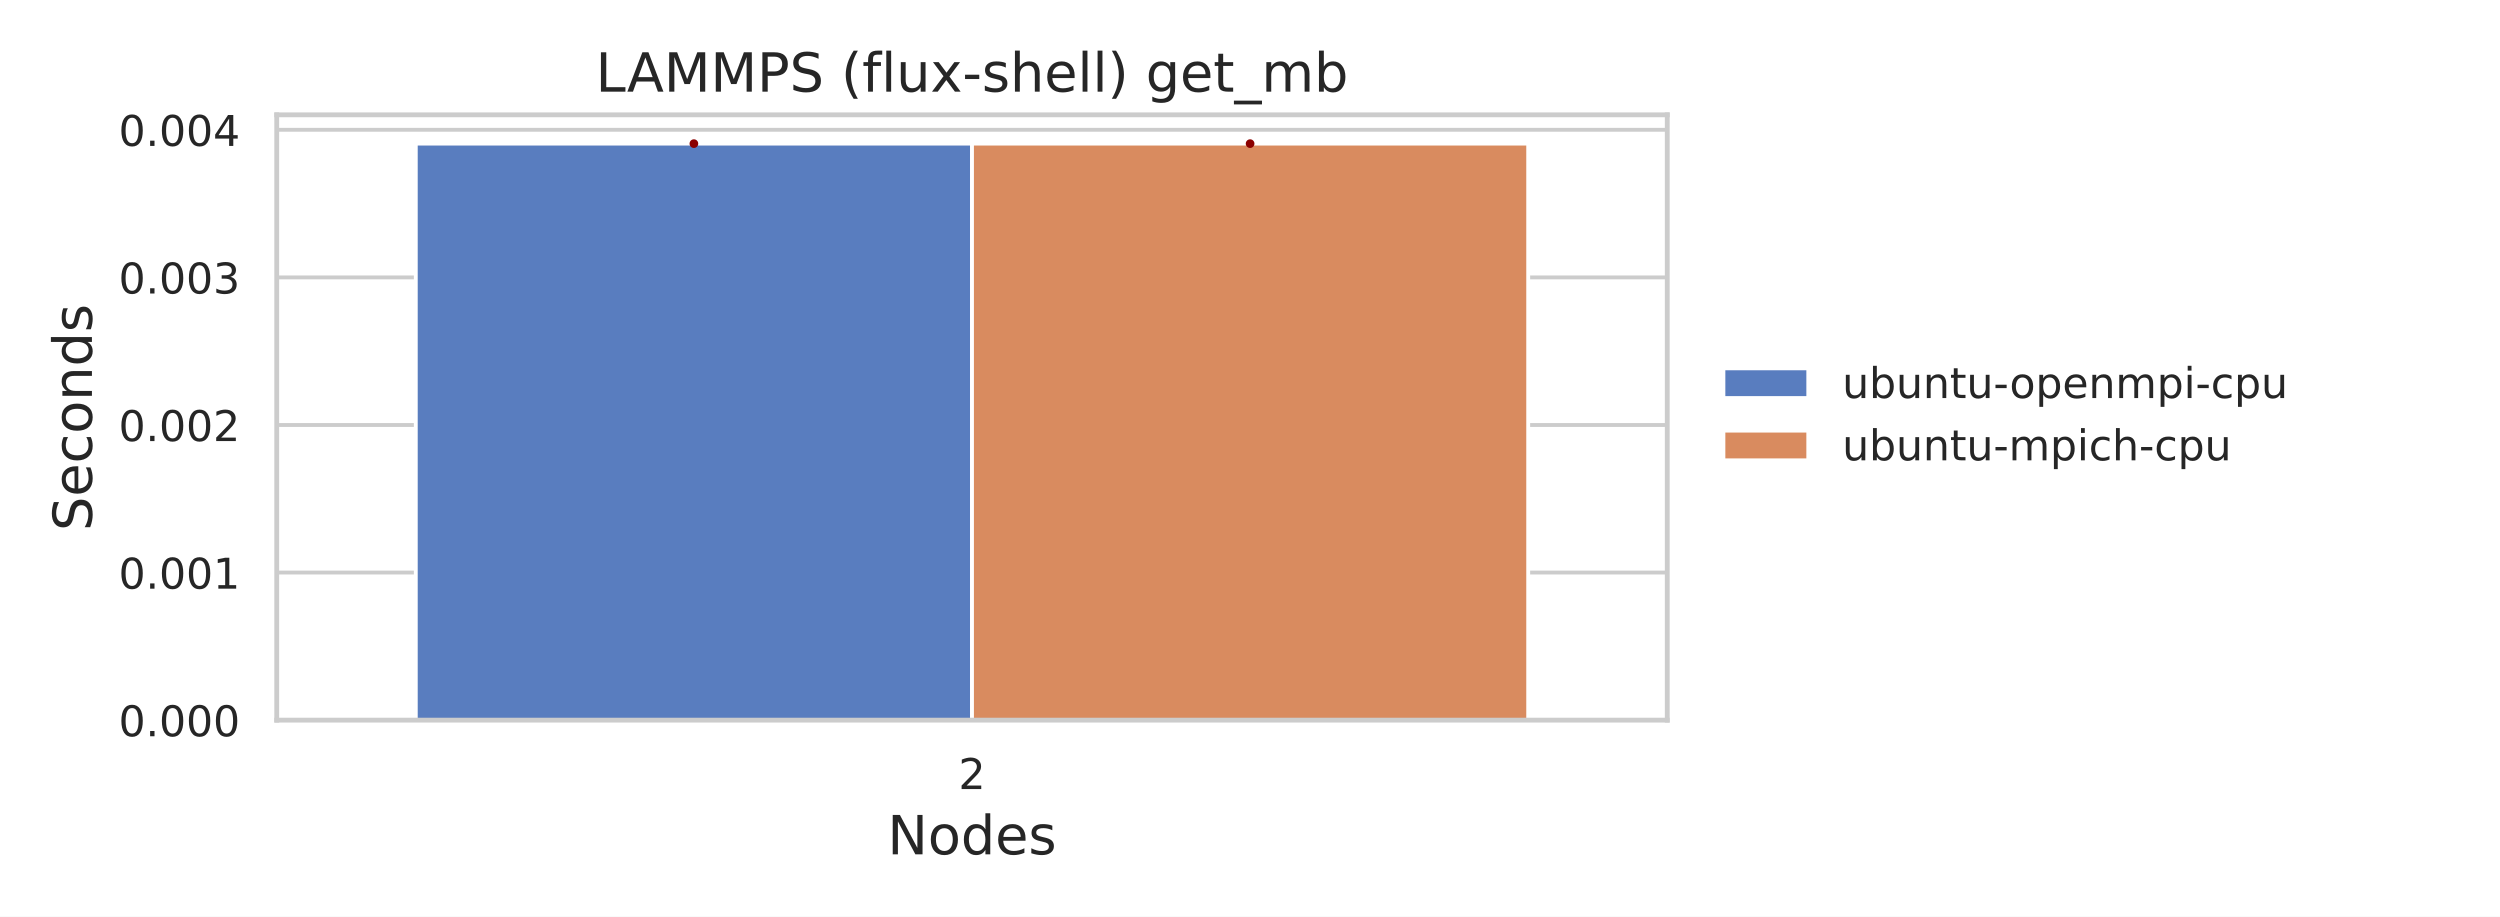
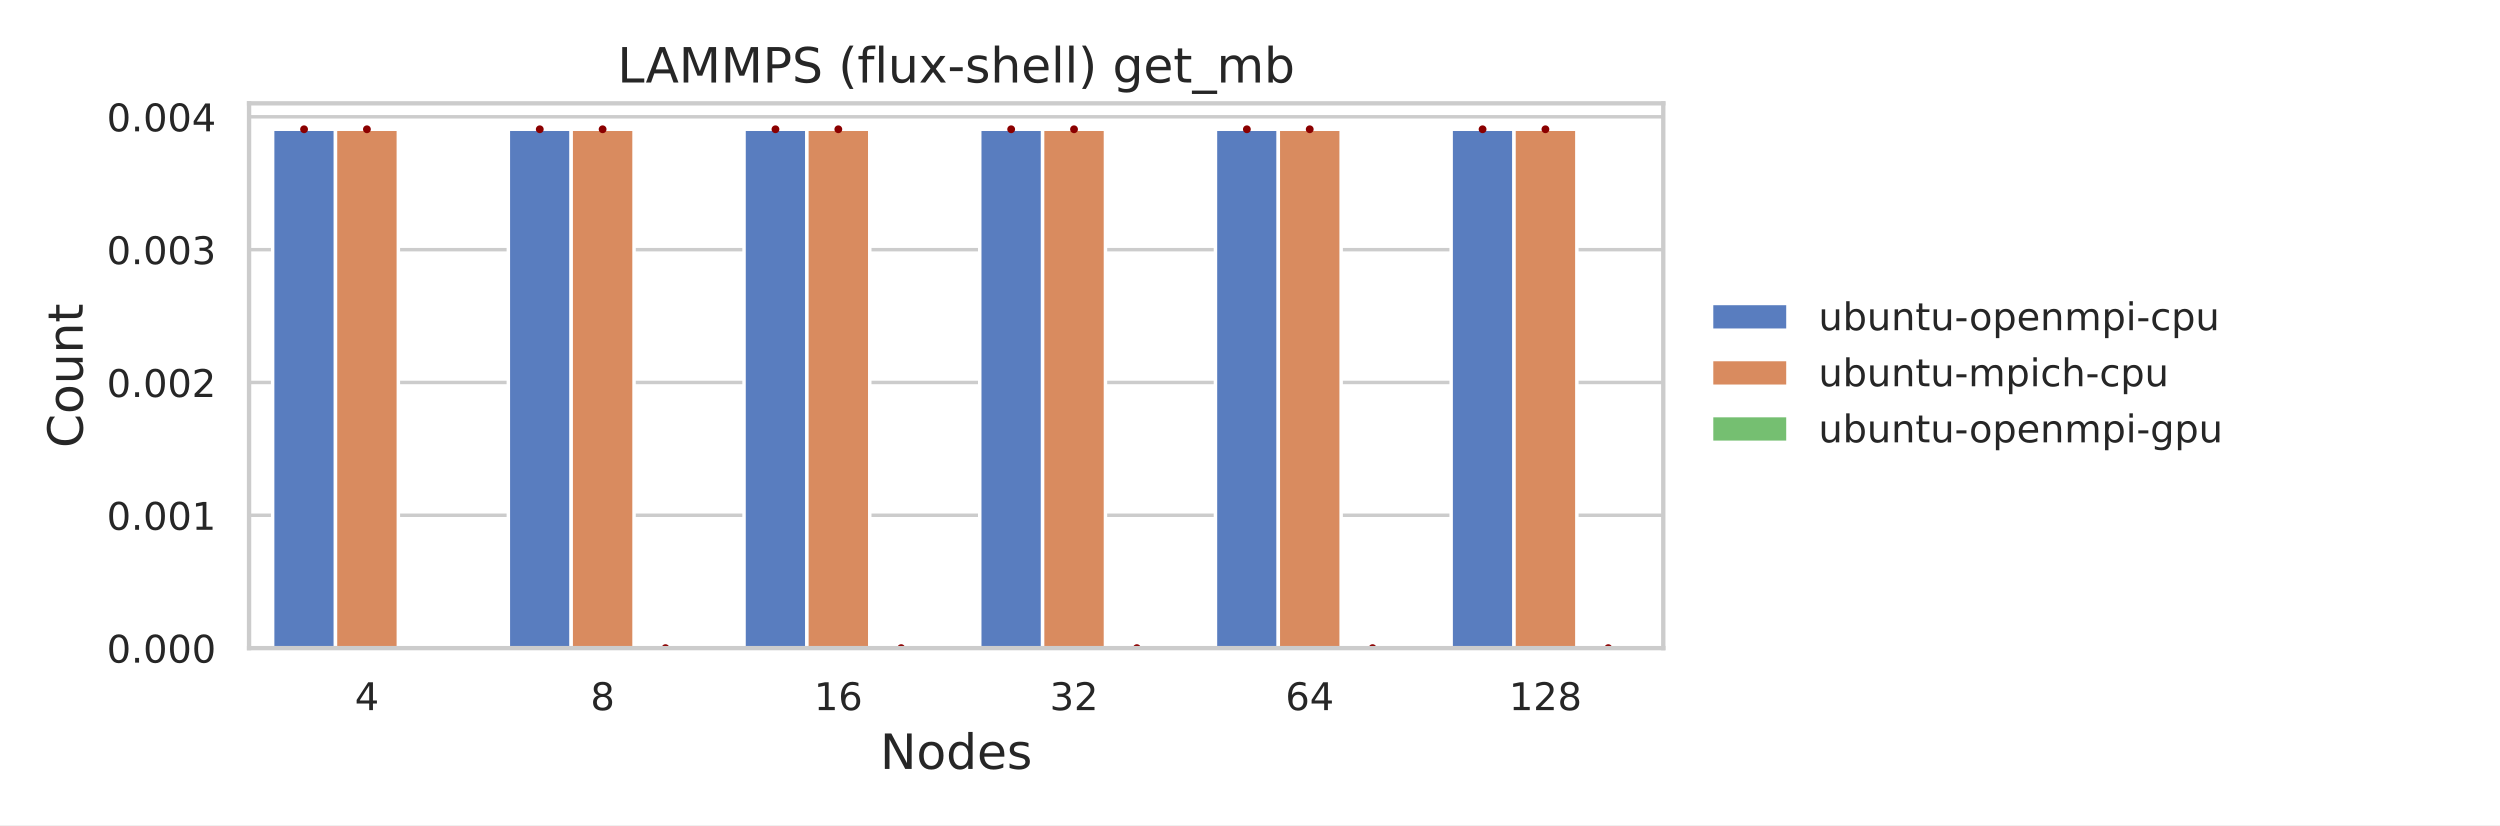
- <svg xmlns="http://www.w3.org/2000/svg" xmlns:xlink="http://www.w3.org/1999/xlink" width="648pt" height="237.6pt" viewBox="0 0 648 237.6" version="1.1">
+ <svg xmlns="http://www.w3.org/2000/svg" xmlns:xlink="http://www.w3.org/1999/xlink" width="720pt" height="237.6pt" viewBox="0 0 720 237.6" version="1.1">
  <defs>
    <style type="text/css">*{stroke-linejoin: round; stroke-linecap: butt}</style>
  </defs>
  <g id="figure_1">
    <g id="patch_1">
-       <path d="M 0 237.6  L 648 237.6  L 648 0  L 0 0  z " style="fill: #ffffff" />
+       <path d="M 0 237.6  L 720 237.6  L 720 0  L 0 0  z " style="fill: #ffffff" />
    </g>
    <g id="axes_1">
      <g id="patch_2">
-         <path d="M 71.73 186.66  L 432.151 186.66  L 432.151 29.76  L 71.73 29.76  z " style="fill: #ffffff" />
+         <path d="M 71.73 186.66  L 479.024 186.66  L 479.024 29.76  L 71.73 29.76  z " style="fill: #ffffff" />
      </g>
      <g id="matplotlib.axis_1">
        <g id="xtick_1">
          <g id="text_1">
-             <g style="fill: #262626" transform="translate(248.4412 204.5183) scale(0.11 -0.11)">
+             <g style="fill: #262626" transform="translate(102.1718 204.5183) scale(0.11 -0.11)">
              <defs>
+                 <path id="DejaVuSans-34" d="M 2419 4116  L 825 1625  L 2419 1625  L 2419 4116  z M 2253 4666  L 3047 4666  L 3047 1625  L 3713 1625  L 3713 1100  L 3047 1100  L 3047 0  L 2419 0  L 2419 1100  L 313 1100  L 313 1709  L 2253 4666  z " transform="scale(0.015625)" />
+               </defs>
+               <use xlink:href="#DejaVuSans-34" />
+             </g>
+           </g>
+         </g>
+         <g id="xtick_2">
+           <g id="text_2">
+             <g style="fill: #262626" transform="translate(170.0541 204.5183) scale(0.11 -0.11)">
+               <defs>
+                 <path id="DejaVuSans-38" d="M 2034 2216  Q 1584 2216 1326 1975  Q 1069 1734 1069 1313  Q 1069 891 1326 650  Q 1584 409 2034 409  Q 2484 409 2743 651  Q 3003 894 3003 1313  Q 3003 1734 2745 1975  Q 2488 2216 2034 2216  z M 1403 2484  Q 997 2584 770 2862  Q 544 3141 544 3541  Q 544 4100 942 4425  Q 1341 4750 2034 4750  Q 2731 4750 3128 4425  Q 3525 4100 3525 3541  Q 3525 3141 3298 2862  Q 3072 2584 2669 2484  Q 3125 2378 3379 2068  Q 3634 1759 3634 1313  Q 3634 634 3220 271  Q 2806 -91 2034 -91  Q 1263 -91 848 271  Q 434 634 434 1313  Q 434 1759 690 2068  Q 947 2378 1403 2484  z M 1172 3481  Q 1172 3119 1398 2916  Q 1625 2713 2034 2713  Q 2441 2713 2670 2916  Q 2900 3119 2900 3481  Q 2900 3844 2670 4047  Q 2441 4250 2034 4250  Q 1625 4250 1398 4047  Q 1172 3844 1172 3481  z " transform="scale(0.015625)" />
+               </defs>
+               <use xlink:href="#DejaVuSans-38" />
+             </g>
+           </g>
+         </g>
+         <g id="xtick_3">
+           <g id="text_3">
+             <g style="fill: #262626" transform="translate(234.4371 204.5183) scale(0.11 -0.11)">
+               <defs>
+                 <path id="DejaVuSans-31" d="M 794 531  L 1825 531  L 1825 4091  L 703 3866  L 703 4441  L 1819 4666  L 2450 4666  L 2450 531  L 3481 531  L 3481 0  L 794 0  L 794 531  z " transform="scale(0.015625)" />
+                 <path id="DejaVuSans-36" d="M 2113 2584  Q 1688 2584 1439 2293  Q 1191 2003 1191 1497  Q 1191 994 1439 701  Q 1688 409 2113 409  Q 2538 409 2786 701  Q 3034 994 3034 1497  Q 3034 2003 2786 2293  Q 2538 2584 2113 2584  z M 3366 4563  L 3366 3988  Q 3128 4100 2886 4159  Q 2644 4219 2406 4219  Q 1781 4219 1451 3797  Q 1122 3375 1075 2522  Q 1259 2794 1537 2939  Q 1816 3084 2150 3084  Q 2853 3084 3261 2657  Q 3669 2231 3669 1497  Q 3669 778 3244 343  Q 2819 -91 2113 -91  Q 1303 -91 875 529  Q 447 1150 447 2328  Q 447 3434 972 4092  Q 1497 4750 2381 4750  Q 2619 4750 2861 4703  Q 3103 4656 3366 4563  z " transform="scale(0.015625)" />
+               </defs>
+               <use xlink:href="#DejaVuSans-31" />
+               <use xlink:href="#DejaVuSans-36" x="63.623" />
+             </g>
+           </g>
+         </g>
+         <g id="xtick_4">
+           <g id="text_4">
+             <g style="fill: #262626" transform="translate(302.3194 204.5183) scale(0.11 -0.11)">
+               <defs>
+                 <path id="DejaVuSans-33" d="M 2597 2516  Q 3050 2419 3304 2112  Q 3559 1806 3559 1356  Q 3559 666 3084 287  Q 2609 -91 1734 -91  Q 1441 -91 1130 -33  Q 819 25 488 141  L 488 750  Q 750 597 1062 519  Q 1375 441 1716 441  Q 2309 441 2620 675  Q 2931 909 2931 1356  Q 2931 1769 2642 2001  Q 2353 2234 1838 2234  L 1294 2234  L 1294 2753  L 1863 2753  Q 2328 2753 2575 2939  Q 2822 3125 2822 3475  Q 2822 3834 2567 4026  Q 2313 4219 1838 4219  Q 1578 4219 1281 4162  Q 984 4106 628 3988  L 628 4550  Q 988 4650 1302 4700  Q 1616 4750 1894 4750  Q 2613 4750 3031 4423  Q 3450 4097 3450 3541  Q 3450 3153 3228 2886  Q 3006 2619 2597 2516  z " transform="scale(0.015625)" />
                <path id="DejaVuSans-32" d="M 1228 531  L 3431 531  L 3431 0  L 469 0  L 469 531  Q 828 903 1448 1529  Q 2069 2156 2228 2338  Q 2531 2678 2651 2914  Q 2772 3150 2772 3378  Q 2772 3750 2511 3984  Q 2250 4219 1831 4219  Q 1534 4219 1204 4116  Q 875 4013 500 3803  L 500 4441  Q 881 4594 1212 4672  Q 1544 4750 1819 4750  Q 2544 4750 2975 4387  Q 3406 4025 3406 3419  Q 3406 3131 3298 2873  Q 3191 2616 2906 2266  Q 2828 2175 2409 1742  Q 1991 1309 1228 531  z " transform="scale(0.015625)" />
              </defs>
-               <use xlink:href="#DejaVuSans-32" />
-             </g>
-           </g>
-         </g>
-         <g id="text_2">
-           <g style="fill: #262626" transform="translate(230.023 221.4437) scale(0.14 -0.14)">
+               <use xlink:href="#DejaVuSans-33" />
+               <use xlink:href="#DejaVuSans-32" x="63.623" />
+             </g>
+           </g>
+         </g>
+         <g id="xtick_5">
+           <g id="text_5">
+             <g style="fill: #262626" transform="translate(370.2017 204.5183) scale(0.11 -0.11)">
+               <use xlink:href="#DejaVuSans-36" />
+               <use xlink:href="#DejaVuSans-34" x="63.623" />
+             </g>
+           </g>
+         </g>
+         <g id="xtick_6">
+           <g id="text_6">
+             <g style="fill: #262626" transform="translate(434.5847 204.5183) scale(0.11 -0.11)">
+               <use xlink:href="#DejaVuSans-31" />
+               <use xlink:href="#DejaVuSans-32" x="63.623" />
+               <use xlink:href="#DejaVuSans-38" x="127.246" />
+             </g>
+           </g>
+         </g>
+         <g id="text_7">
+           <g style="fill: #262626" transform="translate(253.4593 221.4437) scale(0.14 -0.14)">
            <defs>
              <path id="DejaVuSans-4e" d="M 628 4666  L 1478 4666  L 3547 763  L 3547 4666  L 4159 4666  L 4159 0  L 3309 0  L 1241 3903  L 1241 0  L 628 0  L 628 4666  z " transform="scale(0.015625)" />
              <path id="DejaVuSans-6f" d="M 1959 3097  Q 1497 3097 1228 2736  Q 959 2375 959 1747  Q 959 1119 1226 758  Q 1494 397 1959 397  Q 2419 397 2687 759  Q 2956 1122 2956 1747  Q 2956 2369 2687 2733  Q 2419 3097 1959 3097  z M 1959 3584  Q 2709 3584 3137 3096  Q 3566 2609 3566 1747  Q 3566 888 3137 398  Q 2709 -91 1959 -91  Q 1206 -91 779 398  Q 353 888 353 1747  Q 353 2609 779 3096  Q 1206 3584 1959 3584  z " transform="scale(0.015625)" />
              <path id="DejaVuSans-64" d="M 2906 2969  L 2906 4863  L 3481 4863  L 3481 0  L 2906 0  L 2906 525  Q 2725 213 2448 61  Q 2172 -91 1784 -91  Q 1150 -91 751 415  Q 353 922 353 1747  Q 353 2572 751 3078  Q 1150 3584 1784 3584  Q 2172 3584 2448 3432  Q 2725 3281 2906 2969  z M 947 1747  Q 947 1113 1208 752  Q 1469 391 1925 391  Q 2381 391 2643 752  Q 2906 1113 2906 1747  Q 2906 2381 2643 2742  Q 2381 3103 1925 3103  Q 1469 3103 1208 2742  Q 947 2381 947 1747  z " transform="scale(0.015625)" />
              <path id="DejaVuSans-65" d="M 3597 1894  L 3597 1613  L 953 1613  Q 991 1019 1311 708  Q 1631 397 2203 397  Q 2534 397 2845 478  Q 3156 559 3463 722  L 3463 178  Q 3153 47 2828 -22  Q 2503 -91 2169 -91  Q 1331 -91 842 396  Q 353 884 353 1716  Q 353 2575 817 3079  Q 1281 3584 2069 3584  Q 2775 3584 3186 3129  Q 3597 2675 3597 1894  z M 3022 2063  Q 3016 2534 2758 2815  Q 2500 3097 2075 3097  Q 1594 3097 1305 2825  Q 1016 2553 972 2059  L 3022 2063  z " transform="scale(0.015625)" />
              <path id="DejaVuSans-73" d="M 2834 3397  L 2834 2853  Q 2591 2978 2328 3040  Q 2066 3103 1784 3103  Q 1356 3103 1142 2972  Q 928 2841 928 2578  Q 928 2378 1081 2264  Q 1234 2150 1697 2047  L 1894 2003  Q 2506 1872 2764 1633  Q 3022 1394 3022 966  Q 3022 478 2636 193  Q 2250 -91 1575 -91  Q 1294 -91 989 -36  Q 684 19 347 128  L 347 722  Q 666 556 975 473  Q 1284 391 1588 391  Q 1994 391 2212 530  Q 2431 669 2431 922  Q 2431 1156 2273 1281  Q 2116 1406 1581 1522  L 1381 1569  Q 847 1681 609 1914  Q 372 2147 372 2553  Q 372 3047 722 3315  Q 1072 3584 1716 3584  Q 2034 3584 2315 3537  Q 2597 3491 2834 3397  z " transform="scale(0.015625)" />
            </defs>
            <use xlink:href="#DejaVuSans-4e" />
            <use xlink:href="#DejaVuSans-6f" x="74.805" />
            <use xlink:href="#DejaVuSans-64" x="135.986" />
            <use xlink:href="#DejaVuSans-65" x="199.463" />
            <use xlink:href="#DejaVuSans-73" x="260.986" />
          </g>
        </g>
      </g>
      <g id="matplotlib.axis_2">
        <g id="ytick_1">
          <g id="line2d_1">
-             <path d="M 71.73 186.66  L 432.151 186.66  " clip-path="url(#pf5cbdcdd55)" style="fill: none; stroke: #cccccc; stroke-linecap: round" />
-           </g>
-           <g id="text_3">
+             <path d="M 71.73 186.66  L 479.024 186.66  " clip-path="url(#p2544e577a9)" style="fill: none; stroke: #cccccc; stroke-linecap: round" />
+           </g>
+           <g id="text_8">
            <g style="fill: #262626" transform="translate(30.73906 190.8391) scale(0.11 -0.11)">
              <defs>
                <path id="DejaVuSans-30" d="M 2034 4250  Q 1547 4250 1301 3770  Q 1056 3291 1056 2328  Q 1056 1369 1301 889  Q 1547 409 2034 409  Q 2525 409 2770 889  Q 3016 1369 3016 2328  Q 3016 3291 2770 3770  Q 2525 4250 2034 4250  z M 2034 4750  Q 2819 4750 3233 4129  Q 3647 3509 3647 2328  Q 3647 1150 3233 529  Q 2819 -91 2034 -91  Q 1250 -91 836 529  Q 422 1150 422 2328  Q 422 3509 836 4129  Q 1250 4750 2034 4750  z " transform="scale(0.015625)" />
                <path id="DejaVuSans-2e" d="M 684 794  L 1344 794  L 1344 0  L 684 0  L 684 794  z " transform="scale(0.015625)" />
              </defs>
              <use xlink:href="#DejaVuSans-30" />
              <use xlink:href="#DejaVuSans-2e" x="63.623" />
              <use xlink:href="#DejaVuSans-30" x="95.41" />
              <use xlink:href="#DejaVuSans-30" x="159.033" />
              <use xlink:href="#DejaVuSans-30" x="222.656" />
            </g>
          </g>
        </g>
        <g id="ytick_2">
          <g id="line2d_2">
-             <path d="M 71.73 148.406  L 432.151 148.406  " clip-path="url(#pf5cbdcdd55)" style="fill: none; stroke: #cccccc; stroke-linecap: round" />
-           </g>
-           <g id="text_4">
+             <path d="M 71.73 148.406  L 479.024 148.406  " clip-path="url(#p2544e577a9)" style="fill: none; stroke: #cccccc; stroke-linecap: round" />
+           </g>
+           <g id="text_9">
            <g style="fill: #262626" transform="translate(30.73906 152.5854) scale(0.11 -0.11)">
-               <defs>
-                 <path id="DejaVuSans-31" d="M 794 531  L 1825 531  L 1825 4091  L 703 3866  L 703 4441  L 1819 4666  L 2450 4666  L 2450 531  L 3481 531  L 3481 0  L 794 0  L 794 531  z " transform="scale(0.015625)" />
-               </defs>
              <use xlink:href="#DejaVuSans-30" />
              <use xlink:href="#DejaVuSans-2e" x="63.623" />
              <use xlink:href="#DejaVuSans-30" x="95.41" />
              <use xlink:href="#DejaVuSans-30" x="159.033" />
              <use xlink:href="#DejaVuSans-31" x="222.656" />
            </g>
          </g>
        </g>
        <g id="ytick_3">
          <g id="line2d_3">
-             <path d="M 71.73 110.153  L 432.151 110.153  " clip-path="url(#pf5cbdcdd55)" style="fill: none; stroke: #cccccc; stroke-linecap: round" />
-           </g>
-           <g id="text_5">
+             <path d="M 71.73 110.153  L 479.024 110.153  " clip-path="url(#p2544e577a9)" style="fill: none; stroke: #cccccc; stroke-linecap: round" />
+           </g>
+           <g id="text_10">
            <g style="fill: #262626" transform="translate(30.73906 114.3317) scale(0.11 -0.11)">
              <use xlink:href="#DejaVuSans-30" />
              <use xlink:href="#DejaVuSans-2e" x="63.623" />
              <use xlink:href="#DejaVuSans-30" x="95.41" />
              <use xlink:href="#DejaVuSans-30" x="159.033" />
              <use xlink:href="#DejaVuSans-32" x="222.656" />
            </g>
          </g>
        </g>
        <g id="ytick_4">
          <g id="line2d_4">
-             <path d="M 71.73 71.899  L 432.151 71.899  " clip-path="url(#pf5cbdcdd55)" style="fill: none; stroke: #cccccc; stroke-linecap: round" />
-           </g>
-           <g id="text_6">
+             <path d="M 71.73 71.899  L 479.024 71.899  " clip-path="url(#p2544e577a9)" style="fill: none; stroke: #cccccc; stroke-linecap: round" />
+           </g>
+           <g id="text_11">
            <g style="fill: #262626" transform="translate(30.73906 76.078) scale(0.11 -0.11)">
-               <defs>
-                 <path id="DejaVuSans-33" d="M 2597 2516  Q 3050 2419 3304 2112  Q 3559 1806 3559 1356  Q 3559 666 3084 287  Q 2609 -91 1734 -91  Q 1441 -91 1130 -33  Q 819 25 488 141  L 488 750  Q 750 597 1062 519  Q 1375 441 1716 441  Q 2309 441 2620 675  Q 2931 909 2931 1356  Q 2931 1769 2642 2001  Q 2353 2234 1838 2234  L 1294 2234  L 1294 2753  L 1863 2753  Q 2328 2753 2575 2939  Q 2822 3125 2822 3475  Q 2822 3834 2567 4026  Q 2313 4219 1838 4219  Q 1578 4219 1281 4162  Q 984 4106 628 3988  L 628 4550  Q 988 4650 1302 4700  Q 1616 4750 1894 4750  Q 2613 4750 3031 4423  Q 3450 4097 3450 3541  Q 3450 3153 3228 2886  Q 3006 2619 2597 2516  z " transform="scale(0.015625)" />
-               </defs>
              <use xlink:href="#DejaVuSans-30" />
              <use xlink:href="#DejaVuSans-2e" x="63.623" />
              <use xlink:href="#DejaVuSans-30" x="95.41" />
              <use xlink:href="#DejaVuSans-30" x="159.033" />
              <use xlink:href="#DejaVuSans-33" x="222.656" />
            </g>
          </g>
        </g>
        <g id="ytick_5">
          <g id="line2d_5">
-             <path d="M 71.73 33.645  L 432.151 33.645  " clip-path="url(#pf5cbdcdd55)" style="fill: none; stroke: #cccccc; stroke-linecap: round" />
-           </g>
-           <g id="text_7">
+             <path d="M 71.73 33.645  L 479.024 33.645  " clip-path="url(#p2544e577a9)" style="fill: none; stroke: #cccccc; stroke-linecap: round" />
+           </g>
+           <g id="text_12">
            <g style="fill: #262626" transform="translate(30.73906 37.82428) scale(0.11 -0.11)">
-               <defs>
-                 <path id="DejaVuSans-34" d="M 2419 4116  L 825 1625  L 2419 1625  L 2419 4116  z M 2253 4666  L 3047 4666  L 3047 1625  L 3713 1625  L 3713 1100  L 3047 1100  L 3047 0  L 2419 0  L 2419 1100  L 313 1100  L 313 1709  L 2253 4666  z " transform="scale(0.015625)" />
-               </defs>
              <use xlink:href="#DejaVuSans-30" />
              <use xlink:href="#DejaVuSans-2e" x="63.623" />
              <use xlink:href="#DejaVuSans-30" x="95.41" />
              <use xlink:href="#DejaVuSans-30" x="159.033" />
              <use xlink:href="#DejaVuSans-34" x="222.656" />
            </g>
          </g>
        </g>
-         <g id="text_8">
-           <g style="fill: #262626" transform="translate(23.8275 137.6198) rotate(-90) scale(0.14 -0.14)">
+         <g id="text_13">
+           <g style="fill: #262626" transform="translate(23.8275 128.9978) rotate(-90) scale(0.14 -0.14)">
            <defs>
-               <path id="DejaVuSans-53" d="M 3425 4513  L 3425 3897  Q 3066 4069 2747 4153  Q 2428 4238 2131 4238  Q 1616 4238 1336 4038  Q 1056 3838 1056 3469  Q 1056 3159 1242 3001  Q 1428 2844 1947 2747  L 2328 2669  Q 3034 2534 3370 2195  Q 3706 1856 3706 1288  Q 3706 609 3251 259  Q 2797 -91 1919 -91  Q 1588 -91 1214 -16  Q 841 59 441 206  L 441 856  Q 825 641 1194 531  Q 1563 422 1919 422  Q 2459 422 2753 634  Q 3047 847 3047 1241  Q 3047 1584 2836 1778  Q 2625 1972 2144 2069  L 1759 2144  Q 1053 2284 737 2584  Q 422 2884 422 3419  Q 422 4038 858 4394  Q 1294 4750 2059 4750  Q 2388 4750 2728 4690  Q 3069 4631 3425 4513  z " transform="scale(0.015625)" />
-               <path id="DejaVuSans-63" d="M 3122 3366  L 3122 2828  Q 2878 2963 2633 3030  Q 2388 3097 2138 3097  Q 1578 3097 1268 2742  Q 959 2388 959 1747  Q 959 1106 1268 751  Q 1578 397 2138 397  Q 2388 397 2633 464  Q 2878 531 3122 666  L 3122 134  Q 2881 22 2623 -34  Q 2366 -91 2075 -91  Q 1284 -91 818 406  Q 353 903 353 1747  Q 353 2603 823 3093  Q 1294 3584 2113 3584  Q 2378 3584 2631 3529  Q 2884 3475 3122 3366  z " transform="scale(0.015625)" />
+               <path id="DejaVuSans-43" d="M 4122 4306  L 4122 3641  Q 3803 3938 3442 4084  Q 3081 4231 2675 4231  Q 1875 4231 1450 3742  Q 1025 3253 1025 2328  Q 1025 1406 1450 917  Q 1875 428 2675 428  Q 3081 428 3442 575  Q 3803 722 4122 1019  L 4122 359  Q 3791 134 3420 21  Q 3050 -91 2638 -91  Q 1578 -91 968 557  Q 359 1206 359 2328  Q 359 3453 968 4101  Q 1578 4750 2638 4750  Q 3056 4750 3426 4639  Q 3797 4528 4122 4306  z " transform="scale(0.015625)" />
+               <path id="DejaVuSans-75" d="M 544 1381  L 544 3500  L 1119 3500  L 1119 1403  Q 1119 906 1312 657  Q 1506 409 1894 409  Q 2359 409 2629 706  Q 2900 1003 2900 1516  L 2900 3500  L 3475 3500  L 3475 0  L 2900 0  L 2900 538  Q 2691 219 2414 64  Q 2138 -91 1772 -91  Q 1169 -91 856 284  Q 544 659 544 1381  z M 1991 3584  L 1991 3584  z " transform="scale(0.015625)" />
              <path id="DejaVuSans-6e" d="M 3513 2113  L 3513 0  L 2938 0  L 2938 2094  Q 2938 2591 2744 2837  Q 2550 3084 2163 3084  Q 1697 3084 1428 2787  Q 1159 2491 1159 1978  L 1159 0  L 581 0  L 581 3500  L 1159 3500  L 1159 2956  Q 1366 3272 1645 3428  Q 1925 3584 2291 3584  Q 2894 3584 3203 3211  Q 3513 2838 3513 2113  z " transform="scale(0.015625)" />
+               <path id="DejaVuSans-74" d="M 1172 4494  L 1172 3500  L 2356 3500  L 2356 3053  L 1172 3053  L 1172 1153  Q 1172 725 1289 603  Q 1406 481 1766 481  L 2356 481  L 2356 0  L 1766 0  Q 1100 0 847 248  Q 594 497 594 1153  L 594 3053  L 172 3053  L 172 3500  L 594 3500  L 594 4494  L 1172 4494  z " transform="scale(0.015625)" />
            </defs>
-             <use xlink:href="#DejaVuSans-53" />
-             <use xlink:href="#DejaVuSans-65" x="63.477" />
-             <use xlink:href="#DejaVuSans-63" x="125" />
-             <use xlink:href="#DejaVuSans-6f" x="179.98" />
-             <use xlink:href="#DejaVuSans-6e" x="241.162" />
-             <use xlink:href="#DejaVuSans-64" x="304.541" />
-             <use xlink:href="#DejaVuSans-73" x="368.018" />
+             <use xlink:href="#DejaVuSans-43" />
+             <use xlink:href="#DejaVuSans-6f" x="69.824" />
+             <use xlink:href="#DejaVuSans-75" x="131.006" />
+             <use xlink:href="#DejaVuSans-6e" x="194.385" />
+             <use xlink:href="#DejaVuSans-74" x="257.764" />
          </g>
        </g>
      </g>
      <g id="patch_3">
-         <path d="M 107.772 186.66  L 251.941 186.66  L 251.941 37.231  L 107.772 37.231  z " clip-path="url(#pf5cbdcdd55)" style="fill: #597dbf; stroke: #ffffff; stroke-linejoin: miter" />
+         <path d="M 78.518 186.66  L 96.62 186.66  L 96.62 37.231  L 78.518 37.231  z " clip-path="url(#p2544e577a9)" style="fill: #597dbf; stroke: #ffffff; stroke-linejoin: miter" />
      </g>
      <g id="patch_4">
-         <path d="M 251.941 186.66  L 396.109 186.66  L 396.109 37.231  L 251.941 37.231  z " clip-path="url(#pf5cbdcdd55)" style="fill: #d98b5f; stroke: #ffffff; stroke-linejoin: miter" />
+         <path d="M 146.401 186.66  L 164.503 186.66  L 164.503 37.231  L 146.401 37.231  z " clip-path="url(#p2544e577a9)" style="fill: #597dbf; stroke: #ffffff; stroke-linejoin: miter" />
      </g>
      <g id="patch_5">
-         <path d="M 251.941 186.66  L 251.941 186.66  L 251.941 186.66  L 251.941 186.66  z " clip-path="url(#pf5cbdcdd55)" style="fill: #597dbf; stroke: #ffffff; stroke-linejoin: miter" />
+         <path d="M 214.283 186.66  L 232.385 186.66  L 232.385 37.231  L 214.283 37.231  z " clip-path="url(#p2544e577a9)" style="fill: #597dbf; stroke: #ffffff; stroke-linejoin: miter" />
      </g>
      <g id="patch_6">
-         <path d="M 251.941 186.66  L 251.941 186.66  L 251.941 186.66  L 251.941 186.66  z " clip-path="url(#pf5cbdcdd55)" style="fill: #d98b5f; stroke: #ffffff; stroke-linejoin: miter" />
+         <path d="M 282.165 186.66  L 300.267 186.66  L 300.267 37.231  L 282.165 37.231  z " clip-path="url(#p2544e577a9)" style="fill: #597dbf; stroke: #ffffff; stroke-linejoin: miter" />
+       </g>
+       <g id="patch_7">
+         <path d="M 350.048 186.66  L 368.149 186.66  L 368.149 37.231  L 350.048 37.231  z " clip-path="url(#p2544e577a9)" style="fill: #597dbf; stroke: #ffffff; stroke-linejoin: miter" />
+       </g>
+       <g id="patch_8">
+         <path d="M 417.93 186.66  L 436.032 186.66  L 436.032 37.231  L 417.93 37.231  z " clip-path="url(#p2544e577a9)" style="fill: #597dbf; stroke: #ffffff; stroke-linejoin: miter" />
+       </g>
+       <g id="patch_9">
+         <path d="M 96.62 186.66  L 114.722 186.66  L 114.722 37.231  L 96.62 37.231  z " clip-path="url(#p2544e577a9)" style="fill: #d98b5f; stroke: #ffffff; stroke-linejoin: miter" />
+       </g>
+       <g id="patch_10">
+         <path d="M 164.503 186.66  L 182.604 186.66  L 182.604 37.231  L 164.503 37.231  z " clip-path="url(#p2544e577a9)" style="fill: #d98b5f; stroke: #ffffff; stroke-linejoin: miter" />
+       </g>
+       <g id="patch_11">
+         <path d="M 232.385 186.66  L 250.487 186.66  L 250.487 37.231  L 232.385 37.231  z " clip-path="url(#p2544e577a9)" style="fill: #d98b5f; stroke: #ffffff; stroke-linejoin: miter" />
+       </g>
+       <g id="patch_12">
+         <path d="M 300.267 186.66  L 318.369 186.66  L 318.369 37.231  L 300.267 37.231  z " clip-path="url(#p2544e577a9)" style="fill: #d98b5f; stroke: #ffffff; stroke-linejoin: miter" />
+       </g>
+       <g id="patch_13">
+         <path d="M 368.149 186.66  L 386.251 186.66  L 386.251 37.231  L 368.149 37.231  z " clip-path="url(#p2544e577a9)" style="fill: #d98b5f; stroke: #ffffff; stroke-linejoin: miter" />
+       </g>
+       <g id="patch_14">
+         <path d="M 436.032 186.66  L 454.134 186.66  L 454.134 37.231  L 436.032 37.231  z " clip-path="url(#p2544e577a9)" style="fill: #d98b5f; stroke: #ffffff; stroke-linejoin: miter" />
+       </g>
+       <g id="patch_15">
+         <path d="M 114.722 186.66  L 132.824 186.66  L 132.824 186.66  L 114.722 186.66  z " clip-path="url(#p2544e577a9)" style="fill: #75bf71; stroke: #ffffff; stroke-linejoin: miter" />
+       </g>
+       <g id="patch_16">
+         <path d="M 182.604 186.66  L 200.706 186.66  L 200.706 186.66  L 182.604 186.66  z " clip-path="url(#p2544e577a9)" style="fill: #75bf71; stroke: #ffffff; stroke-linejoin: miter" />
+       </g>
+       <g id="patch_17">
+         <path d="M 250.487 186.66  L 268.589 186.66  L 268.589 186.66  L 250.487 186.66  z " clip-path="url(#p2544e577a9)" style="fill: #75bf71; stroke: #ffffff; stroke-linejoin: miter" />
+       </g>
+       <g id="patch_18">
+         <path d="M 318.369 186.66  L 336.471 186.66  L 336.471 186.66  L 318.369 186.66  z " clip-path="url(#p2544e577a9)" style="fill: #75bf71; stroke: #ffffff; stroke-linejoin: miter" />
+       </g>
+       <g id="patch_19">
+         <path d="M 386.251 186.66  L 404.353 186.66  L 404.353 186.66  L 386.251 186.66  z " clip-path="url(#p2544e577a9)" style="fill: #75bf71; stroke: #ffffff; stroke-linejoin: miter" />
+       </g>
+       <g id="patch_20">
+         <path d="M 454.134 186.66  L 472.236 186.66  L 472.236 186.66  L 454.134 186.66  z " clip-path="url(#p2544e577a9)" style="fill: #75bf71; stroke: #ffffff; stroke-linejoin: miter" />
+       </g>
+       <g id="patch_21">
+         <path d="M 105.671 186.66  L 105.671 186.66  L 105.671 186.66  L 105.671 186.66  z " clip-path="url(#p2544e577a9)" style="fill: #597dbf; stroke: #ffffff; stroke-linejoin: miter" />
+       </g>
+       <g id="patch_22">
+         <path d="M 105.671 186.66  L 105.671 186.66  L 105.671 186.66  L 105.671 186.66  z " clip-path="url(#p2544e577a9)" style="fill: #d98b5f; stroke: #ffffff; stroke-linejoin: miter" />
+       </g>
+       <g id="patch_23">
+         <path d="M 105.671 186.66  L 105.671 186.66  L 105.671 186.66  L 105.671 186.66  z " clip-path="url(#p2544e577a9)" style="fill: #75bf71; stroke: #ffffff; stroke-linejoin: miter" />
      </g>
      <g id="line2d_6">
-         <path d="M 179.856 37.231  L 179.856 37.231  " clip-path="url(#pf5cbdcdd55)" style="fill: none; stroke: #8b0000; stroke-width: 2.25; stroke-linecap: round" />
+         <path d="M 87.569 37.231  L 87.569 37.231  " clip-path="url(#p2544e577a9)" style="fill: none; stroke: #8b0000; stroke-width: 2.25; stroke-linecap: round" />
      </g>
      <g id="line2d_7">
-         <path d="M 324.025 37.231  L 324.025 37.231  " clip-path="url(#pf5cbdcdd55)" style="fill: none; stroke: #8b0000; stroke-width: 2.25; stroke-linecap: round" />
-       </g>
-       <g id="patch_7">
+         <path d="M 155.452 37.231  L 155.452 37.231  " clip-path="url(#p2544e577a9)" style="fill: none; stroke: #8b0000; stroke-width: 2.25; stroke-linecap: round" />
+       </g>
+       <g id="line2d_8">
+         <path d="M 223.334 37.231  L 223.334 37.231  " clip-path="url(#p2544e577a9)" style="fill: none; stroke: #8b0000; stroke-width: 2.25; stroke-linecap: round" />
+       </g>
+       <g id="line2d_9">
+         <path d="M 291.216 37.231  L 291.216 37.231  " clip-path="url(#p2544e577a9)" style="fill: none; stroke: #8b0000; stroke-width: 2.25; stroke-linecap: round" />
+       </g>
+       <g id="line2d_10">
+         <path d="M 359.099 37.231  L 359.099 37.231  " clip-path="url(#p2544e577a9)" style="fill: none; stroke: #8b0000; stroke-width: 2.25; stroke-linecap: round" />
+       </g>
+       <g id="line2d_11">
+         <path d="M 426.981 37.231  L 426.981 37.231  " clip-path="url(#p2544e577a9)" style="fill: none; stroke: #8b0000; stroke-width: 2.25; stroke-linecap: round" />
+       </g>
+       <g id="line2d_12">
+         <path d="M 105.671 37.231  L 105.671 37.231  " clip-path="url(#p2544e577a9)" style="fill: none; stroke: #8b0000; stroke-width: 2.25; stroke-linecap: round" />
+       </g>
+       <g id="line2d_13">
+         <path d="M 173.553 37.231  L 173.553 37.231  " clip-path="url(#p2544e577a9)" style="fill: none; stroke: #8b0000; stroke-width: 2.25; stroke-linecap: round" />
+       </g>
+       <g id="line2d_14">
+         <path d="M 241.436 37.231  L 241.436 37.231  " clip-path="url(#p2544e577a9)" style="fill: none; stroke: #8b0000; stroke-width: 2.25; stroke-linecap: round" />
+       </g>
+       <g id="line2d_15">
+         <path d="M 309.318 37.231  L 309.318 37.231  " clip-path="url(#p2544e577a9)" style="fill: none; stroke: #8b0000; stroke-width: 2.25; stroke-linecap: round" />
+       </g>
+       <g id="line2d_16">
+         <path d="M 377.2 37.231  L 377.2 37.231  " clip-path="url(#p2544e577a9)" style="fill: none; stroke: #8b0000; stroke-width: 2.25; stroke-linecap: round" />
+       </g>
+       <g id="line2d_17">
+         <path d="M 445.083 37.231  L 445.083 37.231  " clip-path="url(#p2544e577a9)" style="fill: none; stroke: #8b0000; stroke-width: 2.25; stroke-linecap: round" />
+       </g>
+       <g id="line2d_18">
+         <path clip-path="url(#p2544e577a9)" style="fill: none; stroke: #8b0000; stroke-width: 2.25; stroke-linecap: round" />
+       </g>
+       <g id="line2d_19">
+         <path d="M 191.655 186.66  L 191.655 186.66  " clip-path="url(#p2544e577a9)" style="fill: none; stroke: #8b0000; stroke-width: 2.25; stroke-linecap: round" />
+       </g>
+       <g id="line2d_20">
+         <path d="M 259.538 186.66  L 259.538 186.66  " clip-path="url(#p2544e577a9)" style="fill: none; stroke: #8b0000; stroke-width: 2.25; stroke-linecap: round" />
+       </g>
+       <g id="line2d_21">
+         <path d="M 327.42 186.66  L 327.42 186.66  " clip-path="url(#p2544e577a9)" style="fill: none; stroke: #8b0000; stroke-width: 2.25; stroke-linecap: round" />
+       </g>
+       <g id="line2d_22">
+         <path d="M 395.302 186.66  L 395.302 186.66  " clip-path="url(#p2544e577a9)" style="fill: none; stroke: #8b0000; stroke-width: 2.25; stroke-linecap: round" />
+       </g>
+       <g id="line2d_23">
+         <path d="M 463.185 186.66  L 463.185 186.66  " clip-path="url(#p2544e577a9)" style="fill: none; stroke: #8b0000; stroke-width: 2.25; stroke-linecap: round" />
+       </g>
+       <g id="patch_24">
        <path d="M 71.73 186.66  L 71.73 29.76  " style="fill: none; stroke: #cccccc; stroke-width: 1.25; stroke-linejoin: miter; stroke-linecap: square" />
      </g>
-       <g id="patch_8">
-         <path d="M 432.151 186.66  L 432.151 29.76  " style="fill: none; stroke: #cccccc; stroke-width: 1.25; stroke-linejoin: miter; stroke-linecap: square" />
-       </g>
-       <g id="patch_9">
-         <path d="M 71.73 186.66  L 432.151 186.66  " style="fill: none; stroke: #cccccc; stroke-width: 1.25; stroke-linejoin: miter; stroke-linecap: square" />
-       </g>
-       <g id="patch_10">
-         <path d="M 71.73 29.76  L 432.151 29.76  " style="fill: none; stroke: #cccccc; stroke-width: 1.25; stroke-linejoin: miter; stroke-linecap: square" />
-       </g>
-       <g id="text_9">
-         <g style="fill: #262626" transform="translate(154.3879 23.76) scale(0.14 -0.14)">
+       <g id="patch_25">
+         <path d="M 479.024 186.66  L 479.024 29.76  " style="fill: none; stroke: #cccccc; stroke-width: 1.25; stroke-linejoin: miter; stroke-linecap: square" />
+       </g>
+       <g id="patch_26">
+         <path d="M 71.73 186.66  L 479.024 186.66  " style="fill: none; stroke: #cccccc; stroke-width: 1.25; stroke-linejoin: miter; stroke-linecap: square" />
+       </g>
+       <g id="patch_27">
+         <path d="M 71.73 29.76  L 479.024 29.76  " style="fill: none; stroke: #cccccc; stroke-width: 1.25; stroke-linejoin: miter; stroke-linecap: square" />
+       </g>
+       <g id="text_14">
+         <g style="fill: #262626" transform="translate(177.8243 23.76) scale(0.14 -0.14)">
          <defs>
            <path id="DejaVuSans-4c" d="M 628 4666  L 1259 4666  L 1259 531  L 3531 531  L 3531 0  L 628 0  L 628 4666  z " transform="scale(0.015625)" />
            <path id="DejaVuSans-41" d="M 2188 4044  L 1331 1722  L 3047 1722  L 2188 4044  z M 1831 4666  L 2547 4666  L 4325 0  L 3669 0  L 3244 1197  L 1141 1197  L 716 0  L 50 0  L 1831 4666  z " transform="scale(0.015625)" />
            <path id="DejaVuSans-4d" d="M 628 4666  L 1569 4666  L 2759 1491  L 3956 4666  L 4897 4666  L 4897 0  L 4281 0  L 4281 4097  L 3078 897  L 2444 897  L 1241 4097  L 1241 0  L 628 0  L 628 4666  z " transform="scale(0.015625)" />
            <path id="DejaVuSans-50" d="M 1259 4147  L 1259 2394  L 2053 2394  Q 2494 2394 2734 2622  Q 2975 2850 2975 3272  Q 2975 3691 2734 3919  Q 2494 4147 2053 4147  L 1259 4147  z M 628 4666  L 2053 4666  Q 2838 4666 3239 4311  Q 3641 3956 3641 3272  Q 3641 2581 3239 2228  Q 2838 1875 2053 1875  L 1259 1875  L 1259 0  L 628 0  L 628 4666  z " transform="scale(0.015625)" />
+             <path id="DejaVuSans-53" d="M 3425 4513  L 3425 3897  Q 3066 4069 2747 4153  Q 2428 4238 2131 4238  Q 1616 4238 1336 4038  Q 1056 3838 1056 3469  Q 1056 3159 1242 3001  Q 1428 2844 1947 2747  L 2328 2669  Q 3034 2534 3370 2195  Q 3706 1856 3706 1288  Q 3706 609 3251 259  Q 2797 -91 1919 -91  Q 1588 -91 1214 -16  Q 841 59 441 206  L 441 856  Q 825 641 1194 531  Q 1563 422 1919 422  Q 2459 422 2753 634  Q 3047 847 3047 1241  Q 3047 1584 2836 1778  Q 2625 1972 2144 2069  L 1759 2144  Q 1053 2284 737 2584  Q 422 2884 422 3419  Q 422 4038 858 4394  Q 1294 4750 2059 4750  Q 2388 4750 2728 4690  Q 3069 4631 3425 4513  z " transform="scale(0.015625)" />
            <path id="DejaVuSans-20" transform="scale(0.015625)" />
            <path id="DejaVuSans-28" d="M 1984 4856  Q 1566 4138 1362 3434  Q 1159 2731 1159 2009  Q 1159 1288 1364 580  Q 1569 -128 1984 -844  L 1484 -844  Q 1016 -109 783 600  Q 550 1309 550 2009  Q 550 2706 781 3412  Q 1013 4119 1484 4856  L 1984 4856  z " transform="scale(0.015625)" />
            <path id="DejaVuSans-66" d="M 2375 4863  L 2375 4384  L 1825 4384  Q 1516 4384 1395 4259  Q 1275 4134 1275 3809  L 1275 3500  L 2222 3500  L 2222 3053  L 1275 3053  L 1275 0  L 697 0  L 697 3053  L 147 3053  L 147 3500  L 697 3500  L 697 3744  Q 697 4328 969 4595  Q 1241 4863 1831 4863  L 2375 4863  z " transform="scale(0.015625)" />
            <path id="DejaVuSans-6c" d="M 603 4863  L 1178 4863  L 1178 0  L 603 0  L 603 4863  z " transform="scale(0.015625)" />
-             <path id="DejaVuSans-75" d="M 544 1381  L 544 3500  L 1119 3500  L 1119 1403  Q 1119 906 1312 657  Q 1506 409 1894 409  Q 2359 409 2629 706  Q 2900 1003 2900 1516  L 2900 3500  L 3475 3500  L 3475 0  L 2900 0  L 2900 538  Q 2691 219 2414 64  Q 2138 -91 1772 -91  Q 1169 -91 856 284  Q 544 659 544 1381  z M 1991 3584  L 1991 3584  z " transform="scale(0.015625)" />
            <path id="DejaVuSans-78" d="M 3513 3500  L 2247 1797  L 3578 0  L 2900 0  L 1881 1375  L 863 0  L 184 0  L 1544 1831  L 300 3500  L 978 3500  L 1906 2253  L 2834 3500  L 3513 3500  z " transform="scale(0.015625)" />
            <path id="DejaVuSans-2d" d="M 313 2009  L 1997 2009  L 1997 1497  L 313 1497  L 313 2009  z " transform="scale(0.015625)" />
            <path id="DejaVuSans-68" d="M 3513 2113  L 3513 0  L 2938 0  L 2938 2094  Q 2938 2591 2744 2837  Q 2550 3084 2163 3084  Q 1697 3084 1428 2787  Q 1159 2491 1159 1978  L 1159 0  L 581 0  L 581 4863  L 1159 4863  L 1159 2956  Q 1366 3272 1645 3428  Q 1925 3584 2291 3584  Q 2894 3584 3203 3211  Q 3513 2838 3513 2113  z " transform="scale(0.015625)" />
            <path id="DejaVuSans-29" d="M 513 4856  L 1013 4856  Q 1481 4119 1714 3412  Q 1947 2706 1947 2009  Q 1947 1309 1714 600  Q 1481 -109 1013 -844  L 513 -844  Q 928 -128 1133 580  Q 1338 1288 1338 2009  Q 1338 2731 1133 3434  Q 928 4138 513 4856  z " transform="scale(0.015625)" />
            <path id="DejaVuSans-67" d="M 2906 1791  Q 2906 2416 2648 2759  Q 2391 3103 1925 3103  Q 1463 3103 1205 2759  Q 947 2416 947 1791  Q 947 1169 1205 825  Q 1463 481 1925 481  Q 2391 481 2648 825  Q 2906 1169 2906 1791  z M 3481 434  Q 3481 -459 3084 -895  Q 2688 -1331 1869 -1331  Q 1566 -1331 1297 -1286  Q 1028 -1241 775 -1147  L 775 -588  Q 1028 -725 1275 -790  Q 1522 -856 1778 -856  Q 2344 -856 2625 -561  Q 2906 -266 2906 331  L 2906 616  Q 2728 306 2450 153  Q 2172 0 1784 0  Q 1141 0 747 490  Q 353 981 353 1791  Q 353 2603 747 3093  Q 1141 3584 1784 3584  Q 2172 3584 2450 3431  Q 2728 3278 2906 2969  L 2906 3500  L 3481 3500  L 3481 434  z " transform="scale(0.015625)" />
-             <path id="DejaVuSans-74" d="M 1172 4494  L 1172 3500  L 2356 3500  L 2356 3053  L 1172 3053  L 1172 1153  Q 1172 725 1289 603  Q 1406 481 1766 481  L 2356 481  L 2356 0  L 1766 0  Q 1100 0 847 248  Q 594 497 594 1153  L 594 3053  L 172 3053  L 172 3500  L 594 3500  L 594 4494  L 1172 4494  z " transform="scale(0.015625)" />
            <path id="DejaVuSans-5f" d="M 3263 -1063  L 3263 -1509  L -63 -1509  L -63 -1063  L 3263 -1063  z " transform="scale(0.015625)" />
            <path id="DejaVuSans-6d" d="M 3328 2828  Q 3544 3216 3844 3400  Q 4144 3584 4550 3584  Q 5097 3584 5394 3201  Q 5691 2819 5691 2113  L 5691 0  L 5113 0  L 5113 2094  Q 5113 2597 4934 2840  Q 4756 3084 4391 3084  Q 3944 3084 3684 2787  Q 3425 2491 3425 1978  L 3425 0  L 2847 0  L 2847 2094  Q 2847 2600 2669 2842  Q 2491 3084 2119 3084  Q 1678 3084 1418 2786  Q 1159 2488 1159 1978  L 1159 0  L 581 0  L 581 3500  L 1159 3500  L 1159 2956  Q 1356 3278 1631 3431  Q 1906 3584 2284 3584  Q 2666 3584 2933 3390  Q 3200 3197 3328 2828  z " transform="scale(0.015625)" />
            <path id="DejaVuSans-62" d="M 3116 1747  Q 3116 2381 2855 2742  Q 2594 3103 2138 3103  Q 1681 3103 1420 2742  Q 1159 2381 1159 1747  Q 1159 1113 1420 752  Q 1681 391 2138 391  Q 2594 391 2855 752  Q 3116 1113 3116 1747  z M 1159 2969  Q 1341 3281 1617 3432  Q 1894 3584 2278 3584  Q 2916 3584 3314 3078  Q 3713 2572 3713 1747  Q 3713 922 3314 415  Q 2916 -91 2278 -91  Q 1894 -91 1617 61  Q 1341 213 1159 525  L 1159 0  L 581 0  L 581 4863  L 1159 4863  L 1159 2969  z " transform="scale(0.015625)" />
          </defs>
          <use xlink:href="#DejaVuSans-4c" />
          <use xlink:href="#DejaVuSans-41" x="57.963" />
          <use xlink:href="#DejaVuSans-4d" x="126.371" />
          <use xlink:href="#DejaVuSans-4d" x="212.65" />
          <use xlink:href="#DejaVuSans-50" x="298.93" />
          <use xlink:href="#DejaVuSans-53" x="359.232" />
          <use xlink:href="#DejaVuSans-20" x="422.709" />
          <use xlink:href="#DejaVuSans-28" x="454.496" />
          <use xlink:href="#DejaVuSans-66" x="493.51" />
          <use xlink:href="#DejaVuSans-6c" x="528.715" />
          <use xlink:href="#DejaVuSans-75" x="556.498" />
          <use xlink:href="#DejaVuSans-78" x="619.877" />
          <use xlink:href="#DejaVuSans-2d" x="679.057" />
          <use xlink:href="#DejaVuSans-73" x="715.141" />
          <use xlink:href="#DejaVuSans-68" x="767.24" />
          <use xlink:href="#DejaVuSans-65" x="830.619" />
          <use xlink:href="#DejaVuSans-6c" x="892.143" />
          <use xlink:href="#DejaVuSans-6c" x="919.926" />
          <use xlink:href="#DejaVuSans-29" x="947.709" />
          <use xlink:href="#DejaVuSans-20" x="986.723" />
          <use xlink:href="#DejaVuSans-67" x="1018.51" />
          <use xlink:href="#DejaVuSans-65" x="1081.986" />
          <use xlink:href="#DejaVuSans-74" x="1143.51" />
          <use xlink:href="#DejaVuSans-5f" x="1182.719" />
          <use xlink:href="#DejaVuSans-6d" x="1232.719" />
          <use xlink:href="#DejaVuSans-62" x="1330.131" />
        </g>
      </g>
    </g>
    <g id="axes_2">
      <g id="legend_1">
-         <g id="patch_11">
-           <path d="M 446.708 103.172  L 468.708 103.172  L 468.708 95.472  L 446.708 95.472  z " style="fill: #597dbf; stroke: #ffffff; stroke-linejoin: miter" />
-         </g>
-         <g id="text_10">
-           <g style="fill: #262626" transform="translate(477.5083 103.1723) scale(0.11 -0.11)">
+         <g id="patch_28">
+           <path d="M 492.928 95.099  L 514.928 95.099  L 514.928 87.399  L 492.928 87.399  z " style="fill: #597dbf; stroke: #ffffff; stroke-linejoin: miter" />
+         </g>
+         <g id="text_15">
+           <g style="fill: #262626" transform="translate(523.7283 95.09937) scale(0.11 -0.11)">
            <defs>
              <path id="DejaVuSans-70" d="M 1159 525  L 1159 -1331  L 581 -1331  L 581 3500  L 1159 3500  L 1159 2969  Q 1341 3281 1617 3432  Q 1894 3584 2278 3584  Q 2916 3584 3314 3078  Q 3713 2572 3713 1747  Q 3713 922 3314 415  Q 2916 -91 2278 -91  Q 1894 -91 1617 61  Q 1341 213 1159 525  z M 3116 1747  Q 3116 2381 2855 2742  Q 2594 3103 2138 3103  Q 1681 3103 1420 2742  Q 1159 2381 1159 1747  Q 1159 1113 1420 752  Q 1681 391 2138 391  Q 2594 391 2855 752  Q 3116 1113 3116 1747  z " transform="scale(0.015625)" />
              <path id="DejaVuSans-69" d="M 603 3500  L 1178 3500  L 1178 0  L 603 0  L 603 3500  z M 603 4863  L 1178 4863  L 1178 4134  L 603 4134  L 603 4863  z " transform="scale(0.015625)" />
+               <path id="DejaVuSans-63" d="M 3122 3366  L 3122 2828  Q 2878 2963 2633 3030  Q 2388 3097 2138 3097  Q 1578 3097 1268 2742  Q 959 2388 959 1747  Q 959 1106 1268 751  Q 1578 397 2138 397  Q 2388 397 2633 464  Q 2878 531 3122 666  L 3122 134  Q 2881 22 2623 -34  Q 2366 -91 2075 -91  Q 1284 -91 818 406  Q 353 903 353 1747  Q 353 2603 823 3093  Q 1294 3584 2113 3584  Q 2378 3584 2631 3529  Q 2884 3475 3122 3366  z " transform="scale(0.015625)" />
            </defs>
            <use xlink:href="#DejaVuSans-75" />
            <use xlink:href="#DejaVuSans-62" x="63.379" />
            <use xlink:href="#DejaVuSans-75" x="126.855" />
            <use xlink:href="#DejaVuSans-6e" x="190.234" />
            <use xlink:href="#DejaVuSans-74" x="253.613" />
            <use xlink:href="#DejaVuSans-75" x="292.822" />
            <use xlink:href="#DejaVuSans-2d" x="356.201" />
            <use xlink:href="#DejaVuSans-6f" x="394.16" />
            <use xlink:href="#DejaVuSans-70" x="455.342" />
            <use xlink:href="#DejaVuSans-65" x="518.818" />
            <use xlink:href="#DejaVuSans-6e" x="580.342" />
            <use xlink:href="#DejaVuSans-6d" x="643.721" />
            <use xlink:href="#DejaVuSans-70" x="741.133" />
            <use xlink:href="#DejaVuSans-69" x="804.609" />
            <use xlink:href="#DejaVuSans-2d" x="832.393" />
            <use xlink:href="#DejaVuSans-63" x="868.477" />
            <use xlink:href="#DejaVuSans-70" x="923.457" />
            <use xlink:href="#DejaVuSans-75" x="986.934" />
          </g>
        </g>
-         <g id="patch_12">
-           <path d="M 446.708 119.318  L 468.708 119.318  L 468.708 111.618  L 446.708 111.618  z " style="fill: #d98b5f; stroke: #ffffff; stroke-linejoin: miter" />
-         </g>
-         <g id="text_11">
-           <g style="fill: #262626" transform="translate(477.5083 119.3183) scale(0.11 -0.11)">
+         <g id="patch_29">
+           <path d="M 492.928 111.245  L 514.928 111.245  L 514.928 103.545  L 492.928 103.545  z " style="fill: #d98b5f; stroke: #ffffff; stroke-linejoin: miter" />
+         </g>
+         <g id="text_16">
+           <g style="fill: #262626" transform="translate(523.7283 111.2453) scale(0.11 -0.11)">
            <use xlink:href="#DejaVuSans-75" />
            <use xlink:href="#DejaVuSans-62" x="63.379" />
            <use xlink:href="#DejaVuSans-75" x="126.855" />
            <use xlink:href="#DejaVuSans-6e" x="190.234" />
            <use xlink:href="#DejaVuSans-74" x="253.613" />
            <use xlink:href="#DejaVuSans-75" x="292.822" />
            <use xlink:href="#DejaVuSans-2d" x="356.201" />
            <use xlink:href="#DejaVuSans-6d" x="392.285" />
            <use xlink:href="#DejaVuSans-70" x="489.697" />
            <use xlink:href="#DejaVuSans-69" x="553.174" />
            <use xlink:href="#DejaVuSans-63" x="580.957" />
            <use xlink:href="#DejaVuSans-68" x="635.938" />
            <use xlink:href="#DejaVuSans-2d" x="699.316" />
            <use xlink:href="#DejaVuSans-63" x="735.4" />
            <use xlink:href="#DejaVuSans-70" x="790.381" />
            <use xlink:href="#DejaVuSans-75" x="853.857" />
          </g>
        </g>
+         <g id="patch_30">
+           <path d="M 492.928 127.391  L 514.928 127.391  L 514.928 119.691  L 492.928 119.691  z " style="fill: #75bf71; stroke: #ffffff; stroke-linejoin: miter" />
+         </g>
+         <g id="text_17">
+           <g style="fill: #262626" transform="translate(523.7283 127.3912) scale(0.11 -0.11)">
+             <use xlink:href="#DejaVuSans-75" />
+             <use xlink:href="#DejaVuSans-62" x="63.379" />
+             <use xlink:href="#DejaVuSans-75" x="126.855" />
+             <use xlink:href="#DejaVuSans-6e" x="190.234" />
+             <use xlink:href="#DejaVuSans-74" x="253.613" />
+             <use xlink:href="#DejaVuSans-75" x="292.822" />
+             <use xlink:href="#DejaVuSans-2d" x="356.201" />
+             <use xlink:href="#DejaVuSans-6f" x="394.16" />
+             <use xlink:href="#DejaVuSans-70" x="455.342" />
+             <use xlink:href="#DejaVuSans-65" x="518.818" />
+             <use xlink:href="#DejaVuSans-6e" x="580.342" />
+             <use xlink:href="#DejaVuSans-6d" x="643.721" />
+             <use xlink:href="#DejaVuSans-70" x="741.133" />
+             <use xlink:href="#DejaVuSans-69" x="804.609" />
+             <use xlink:href="#DejaVuSans-2d" x="832.393" />
+             <use xlink:href="#DejaVuSans-67" x="868.477" />
+             <use xlink:href="#DejaVuSans-70" x="931.953" />
+             <use xlink:href="#DejaVuSans-75" x="995.43" />
+           </g>
+         </g>
      </g>
    </g>
  </g>
  <defs>
-     <clipPath id="pf5cbdcdd55">
-       <rect x="71.73" y="29.76" width="360.421" height="156.9" />
+     <clipPath id="p2544e577a9">
+       <rect x="71.73" y="29.76" width="407.294" height="156.9" />
    </clipPath>
  </defs>
</svg>
